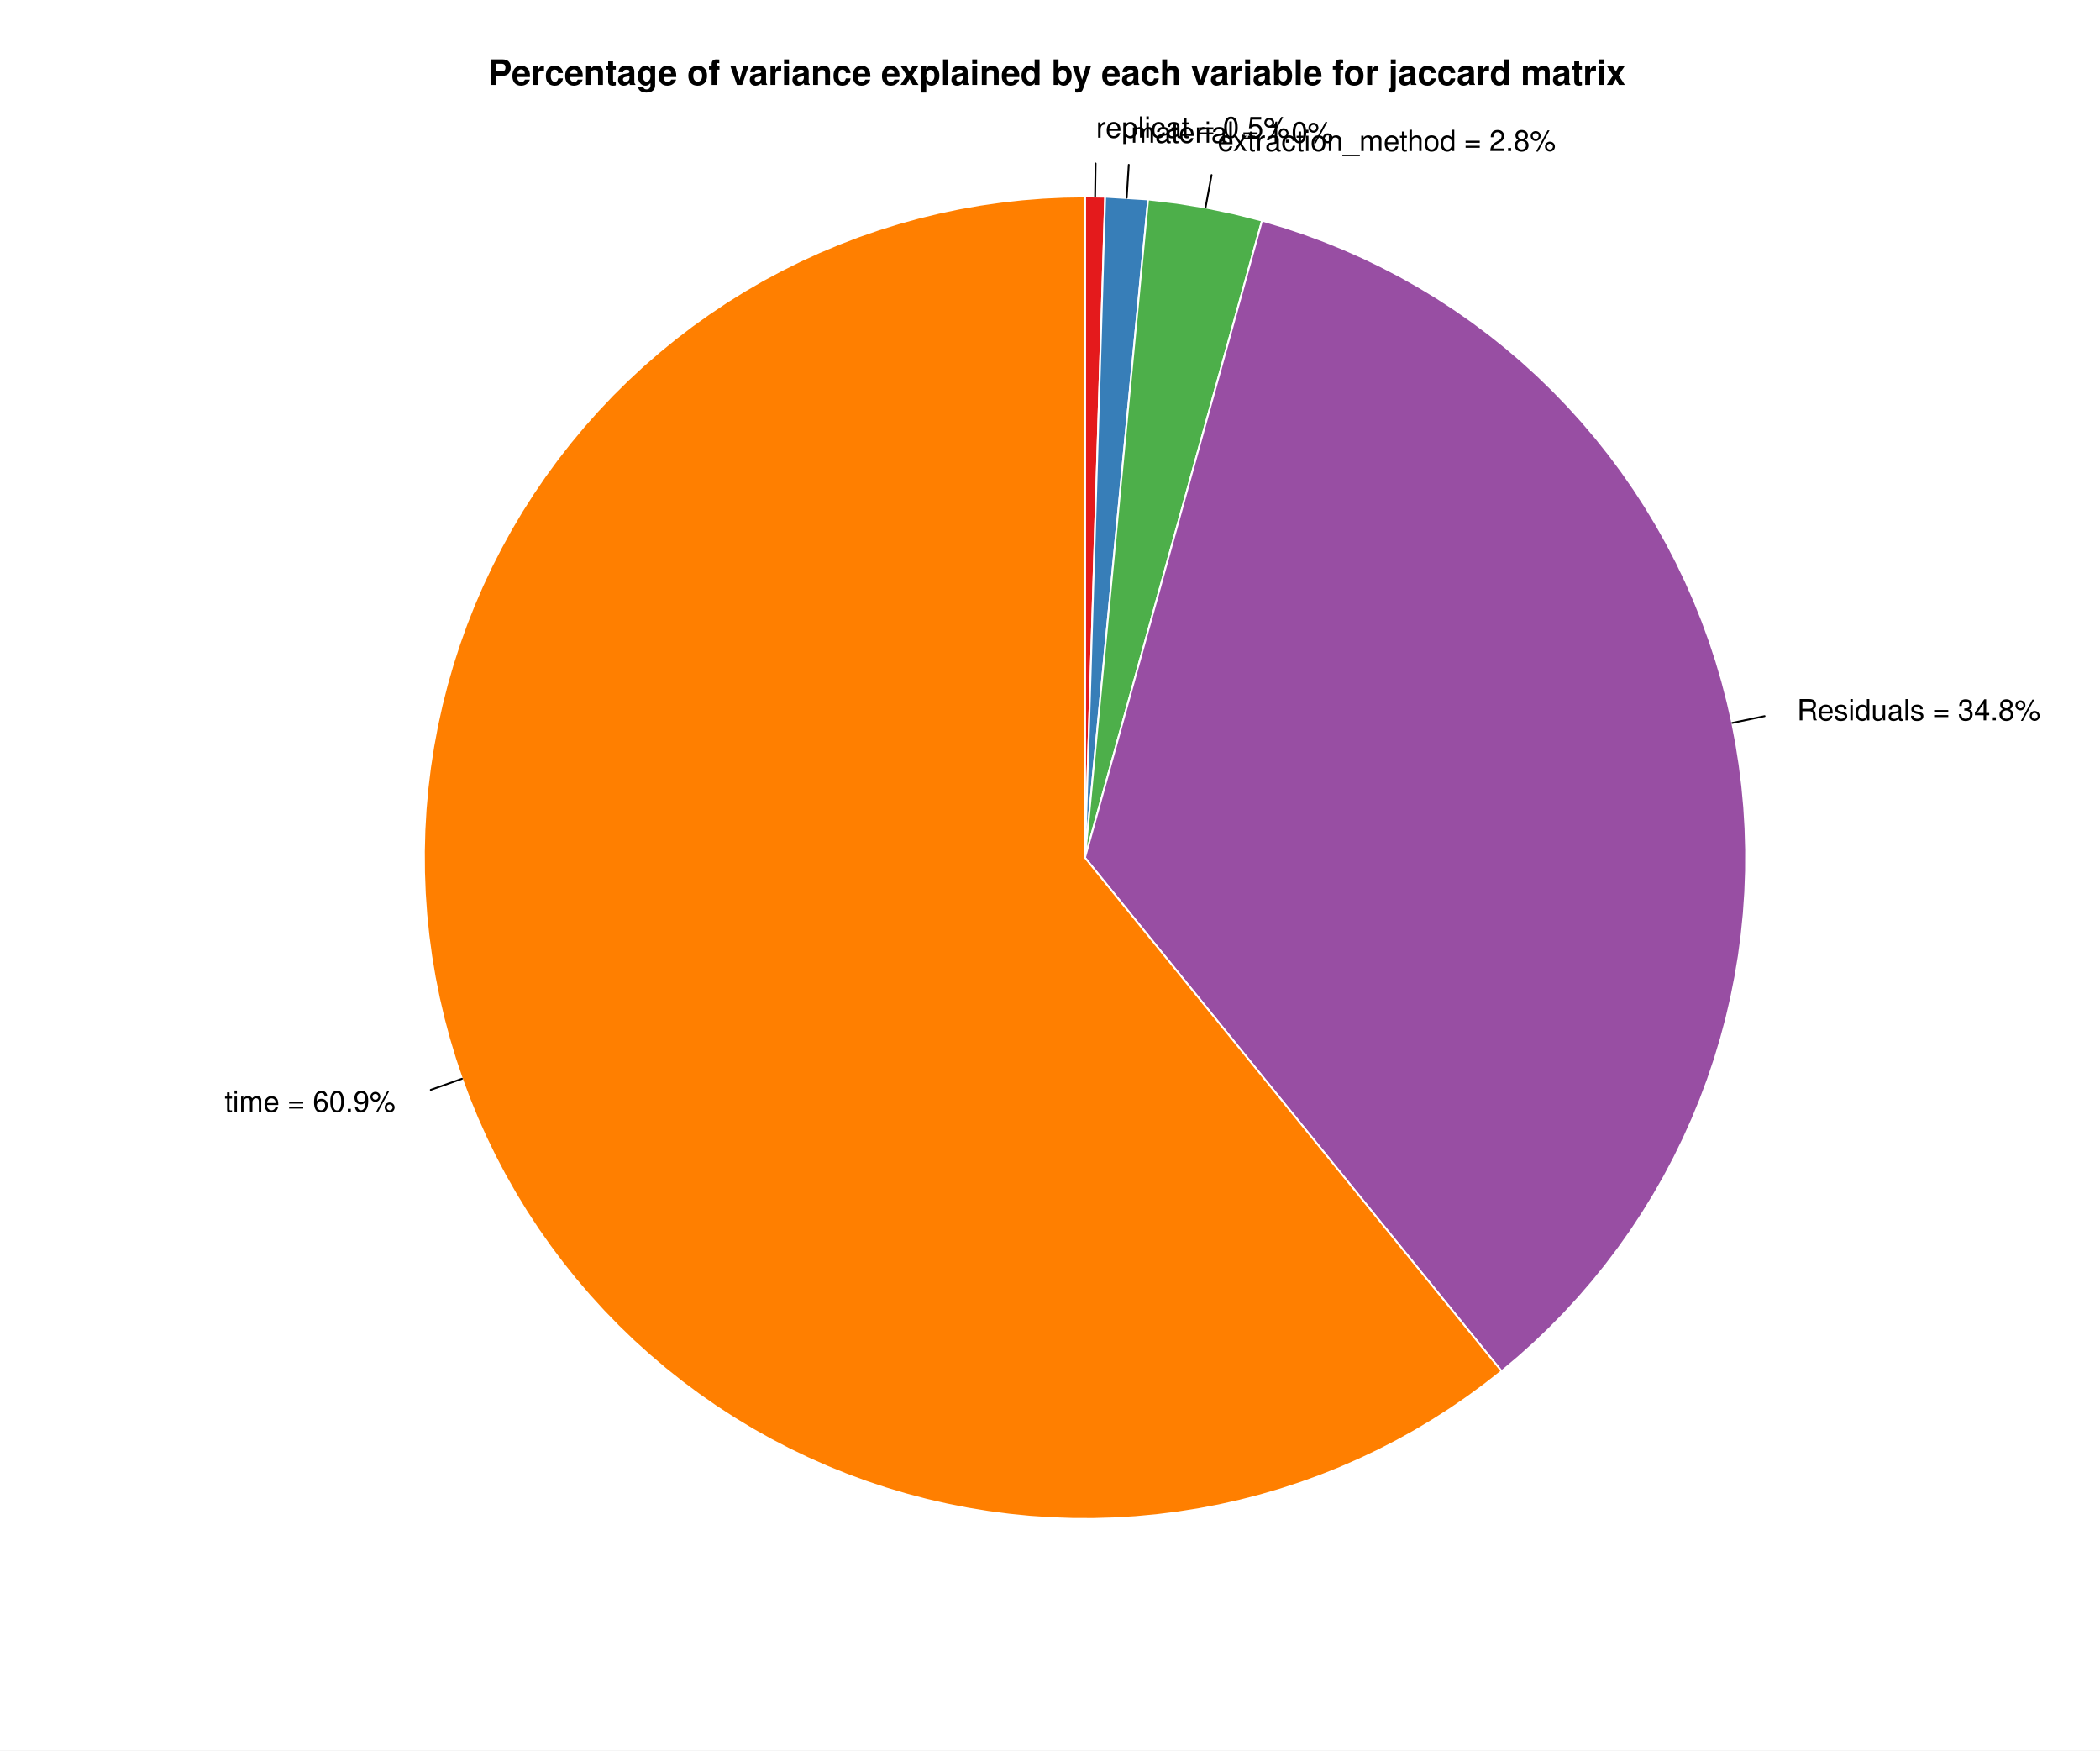
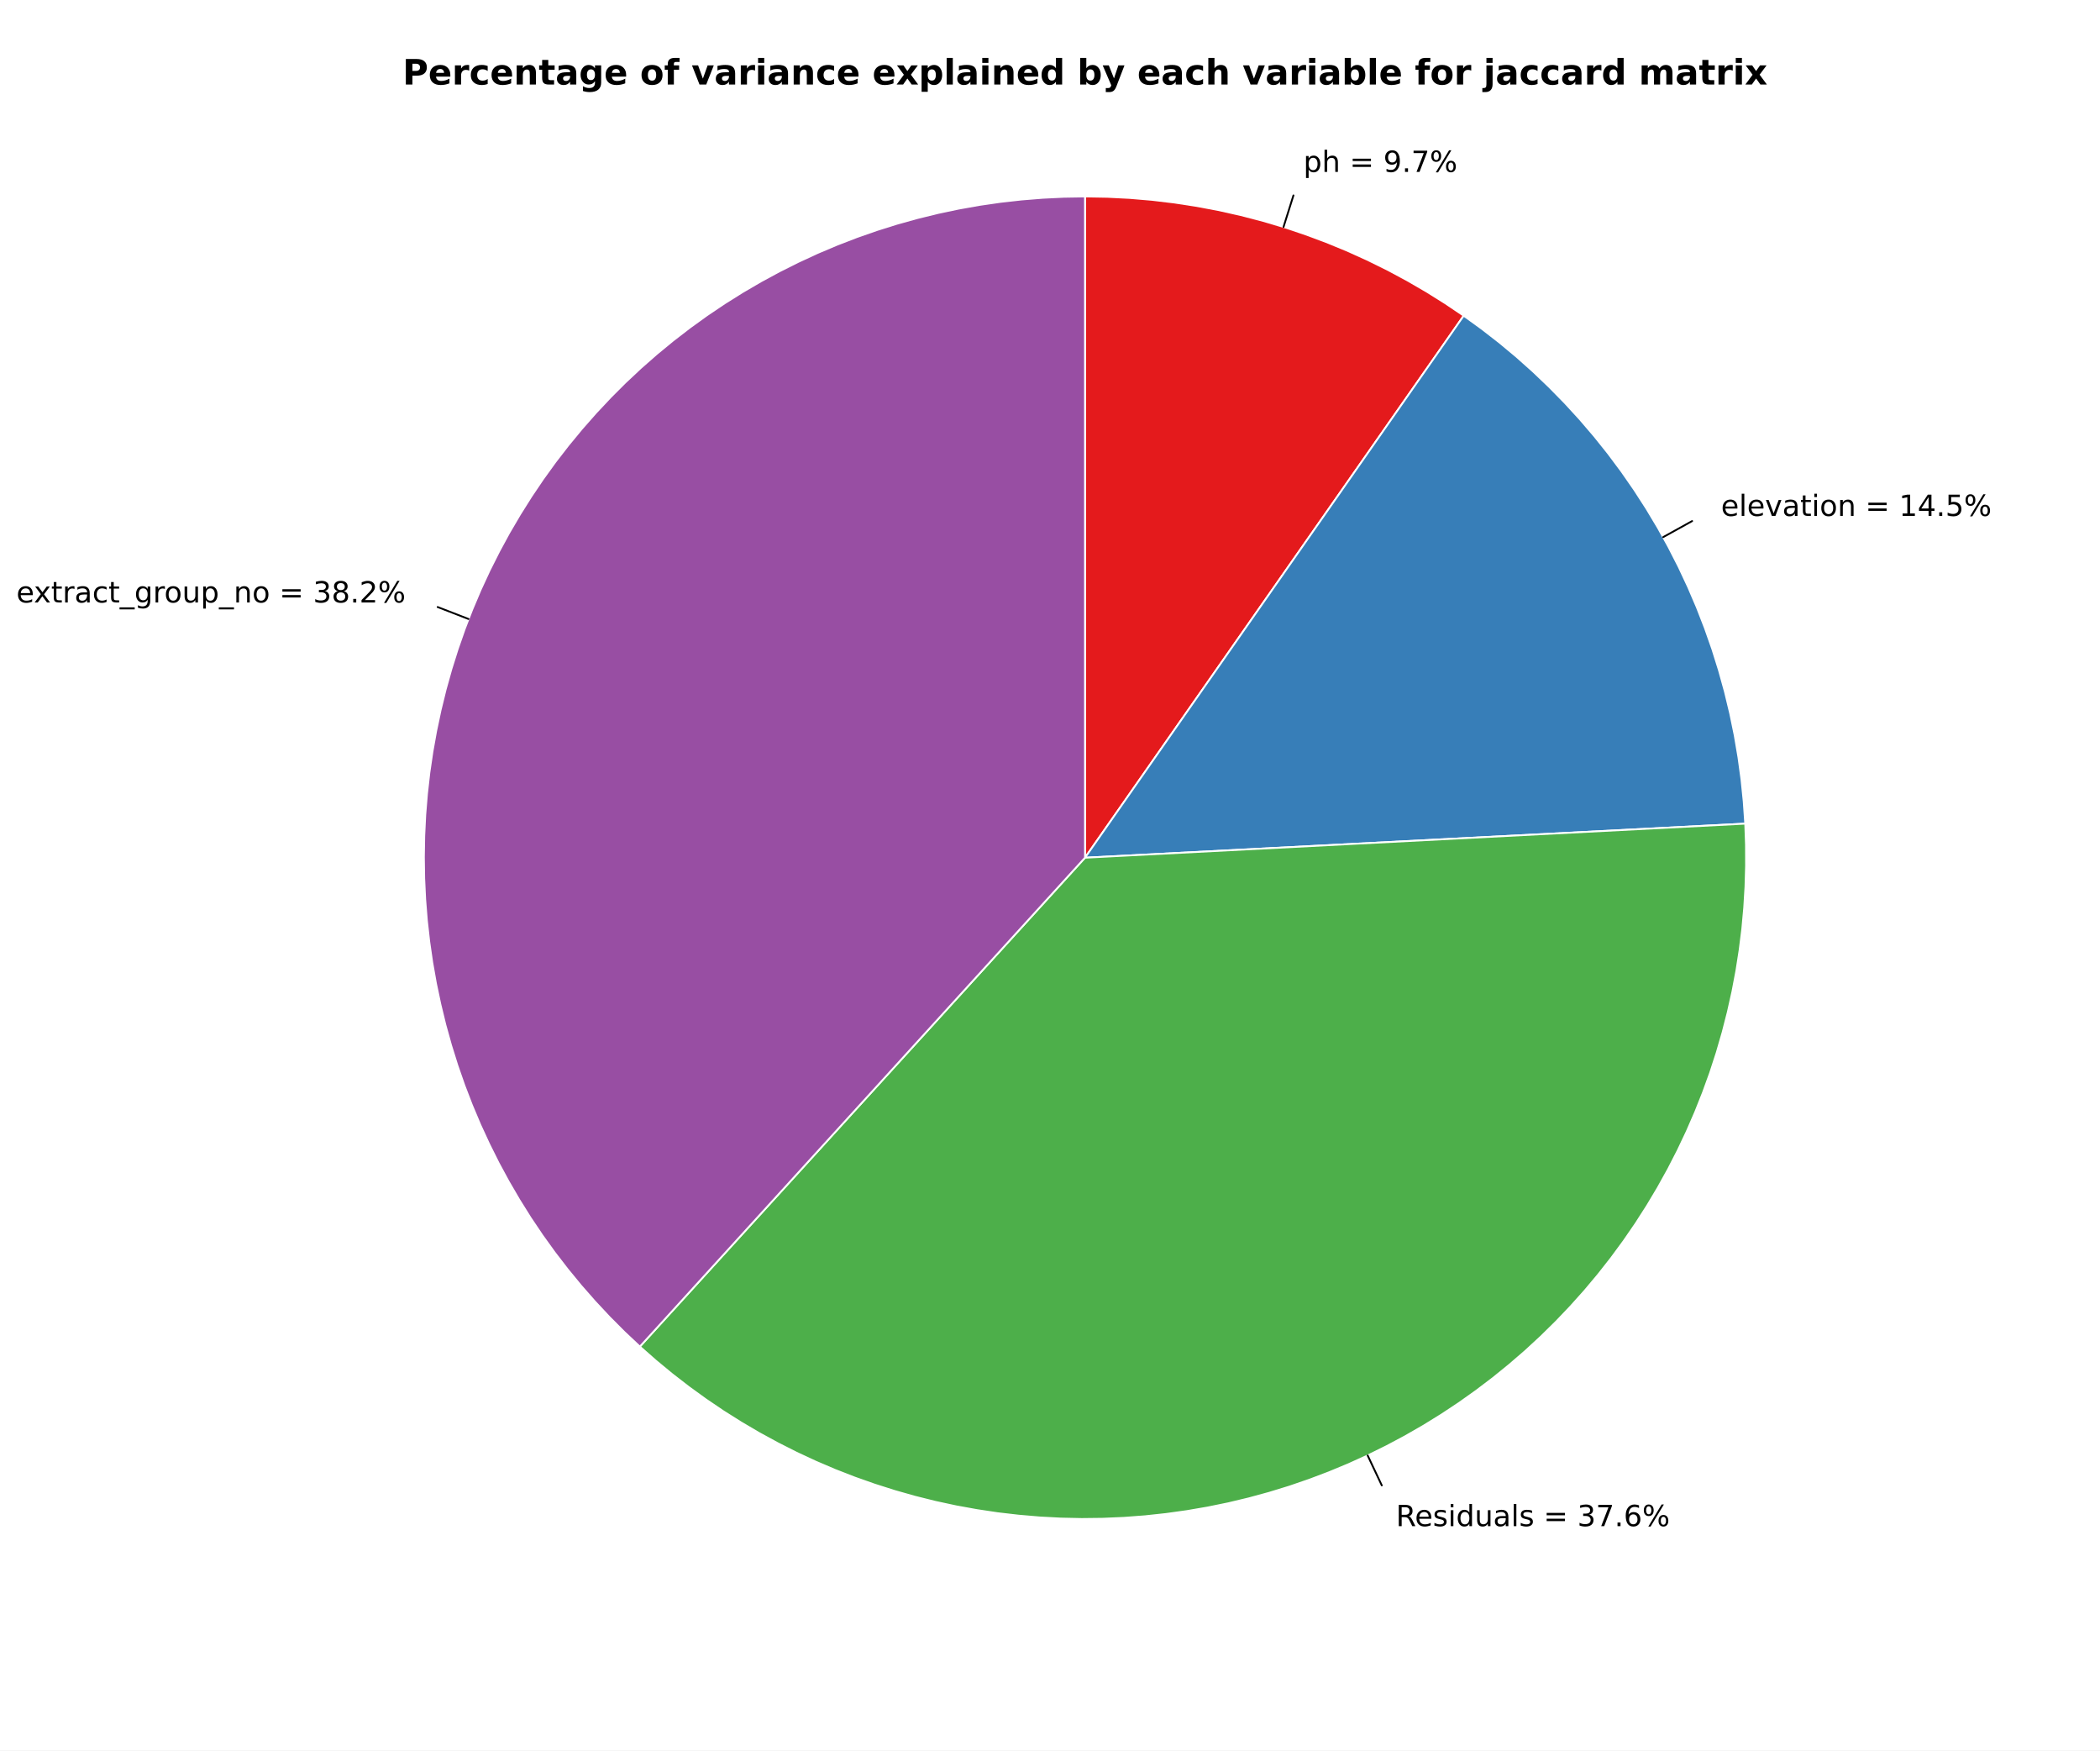
<svg xmlns="http://www.w3.org/2000/svg" viewBox="0 0 864.00 720.00">
  <defs>
    <style type="text/css">
    line, polyline, polygon, path, rect, circle {
      fill: none;
      stroke: #000000;
      stroke-linecap: round;
      stroke-linejoin: round;
      stroke-miterlimit: 10.00;
    }
  </style>
  </defs>
  <rect width="100%" height="100%" style="stroke: none; fill: #FFFFFF;" />
  <defs>
    <clipPath id="cpNTkuMDR8ODMzLjc2fDY0Ni41Nnw1OS4wNA==">
      <rect x="59.04" y="59.04" width="774.72" height="587.52" />
    </clipPath>
  </defs>
-   <polygon points="446.40,80.80 454.71,80.93 446.40,352.80 " style="stroke-width: 0.75; stroke: #FFFFFF; fill: #E41A1C;" clip-path="url(#cpNTkuMDR8ODMzLjc2fDY0Ni41Nnw1OS4wNA==)" />
-   <polyline points="450.56,80.83 450.76,67.23 " style="stroke-width: 0.75;" clip-path="url(#cpNTkuMDR8ODMzLjc2fDY0Ni41Nnw1OS4wNA==)" />
+   <polygon points="446.40,80.80 455.62,80.96 464.82,81.42 474.00,82.20 483.16,83.30 492.27,84.70 501.32,86.40 510.32,88.42 519.24,90.73 528.08,93.35 536.82,96.27 545.46,99.48 553.99,102.98 562.39,106.77 570.66,110.84 578.78,115.19 586.76,119.81 594.57,124.70 602.21,129.85 446.40,352.80 " style="stroke-width: 0.75; stroke: #FFFFFF; fill: #E41A1C;" clip-path="url(#cpNTkuMDR8ODMzLjc2fDY0Ni41Nnw1OS4wNA==)" />
+   <polyline points="528.08,93.35 532.16,80.38 " style="stroke-width: 0.75;" clip-path="url(#cpNTkuMDR8ODMzLjc2fDY0Ni41Nnw1OS4wNA==)" />
  <defs>
    <clipPath id="cpMC4wMHw4NjQuMDB8NzIwLjAwfDAuMDA=">
      <rect x="0.00" y="0.00" width="864.00" height="720.00" />
    </clipPath>
  </defs>
  <g clip-path="url(#cpMC4wMHw4NjQuMDB8NzIwLjAwfDAuMDA=)">
-     <text x="450.97" y="56.63" style="font-size: 12.00px; font-family: Helvetica;" textLength="84.00px" lengthAdjust="spacingAndGlyphs">replicat = 0.5%</text>
+     <text x="536.24" y="70.72" style="font-size: 12.00px; font-family: DejaVu Sans;" textLength="63.39px" lengthAdjust="spacingAndGlyphs">ph = 9.7%</text>
  </g>
  <defs>
    <clipPath id="cpNTkuMDR8ODMzLjc2fDY0Ni41Nnw1OS4wNA==">
      <rect x="59.04" y="59.04" width="774.72" height="587.52" />
    </clipPath>
  </defs>
-   <polygon points="454.71,80.93 472.37,82.04 446.40,352.80 " style="stroke-width: 0.75; stroke: #FFFFFF; fill: #377EB8;" clip-path="url(#cpNTkuMDR8ODMzLjc2fDY0Ni41Nnw1OS4wNA==)" />
-   <polyline points="463.55,81.34 464.41,67.77 " style="stroke-width: 0.75;" clip-path="url(#cpNTkuMDR8ODMzLjc2fDY0Ni41Nnw1OS4wNA==)" />
+   <polygon points="602.21,129.85 609.63,135.22 616.87,140.84 623.91,146.70 630.75,152.80 637.37,159.12 643.79,165.66 649.98,172.41 655.94,179.37 661.66,186.52 667.13,193.86 672.36,201.39 677.33,209.08 682.04,216.94 686.48,224.95 690.65,233.10 694.54,241.40 698.15,249.81 701.47,258.35 704.51,266.99 707.25,275.73 709.70,284.56 711.85,293.46 713.70,302.43 715.24,311.46 716.48,320.54 717.41,329.65 718.04,338.79 446.40,352.80 " style="stroke-width: 0.75; stroke: #FFFFFF; fill: #377EB8;" clip-path="url(#cpNTkuMDR8ODMzLjc2fDY0Ni41Nnw1OS4wNA==)" />
+   <polyline points="684.29,220.92 696.19,214.33 " style="stroke-width: 0.75;" clip-path="url(#cpNTkuMDR8ODMzLjc2fDY0Ni41Nnw1OS4wNA==)" />
  <defs>
    <clipPath id="cpMC4wMHw4NjQuMDB8NzIwLjAwfDAuMDA=">
      <rect x="0.00" y="0.00" width="864.00" height="720.00" />
    </clipPath>
  </defs>
  <g clip-path="url(#cpMC4wMHw4NjQuMDB8NzIwLjAwfDAuMDA=)">
-     <text x="465.26" y="58.70" style="font-size: 12.00px; font-family: Helvetica;" textLength="86.00px" lengthAdjust="spacingAndGlyphs">material = 1.0%</text>
+     <text x="708.08" y="212.21" style="font-size: 12.00px; font-family: DejaVu Sans;" textLength="111.35px" lengthAdjust="spacingAndGlyphs">elevation = 14.5%</text>
  </g>
  <defs>
    <clipPath id="cpNTkuMDR8ODMzLjc2fDY0Ni41Nnw1OS4wNA==">
      <rect x="59.04" y="59.04" width="774.72" height="587.52" />
    </clipPath>
  </defs>
-   <polygon points="472.37,82.04 484.22,83.44 496.00,85.36 507.68,87.79 519.24,90.73 446.40,352.80 " style="stroke-width: 0.75; stroke: #FFFFFF; fill: #4DAF4A;" clip-path="url(#cpNTkuMDR8ODMzLjc2fDY0Ni41Nnw1OS4wNA==)" />
-   <polyline points="496.00,85.36 498.47,71.99 " style="stroke-width: 0.75;" clip-path="url(#cpNTkuMDR8ODMzLjc2fDY0Ni41Nnw1OS4wNA==)" />
+   <polygon points="718.04,338.79 718.35,347.46 718.38,356.14 718.13,364.81 717.61,373.47 716.82,382.12 715.74,390.73 714.40,399.30 712.78,407.83 710.88,416.30 708.72,424.70 706.30,433.03 703.61,441.28 700.65,449.44 697.44,457.50 693.97,465.46 690.25,473.30 686.28,481.02 682.07,488.60 677.62,496.05 672.93,503.36 668.01,510.51 662.87,517.50 657.51,524.32 651.93,530.97 646.14,537.43 640.15,543.71 633.96,549.79 627.58,555.68 621.01,561.35 614.27,566.82 607.36,572.06 600.28,577.09 593.05,581.88 585.67,586.44 578.14,590.77 570.48,594.85 562.70,598.68 554.80,602.27 546.78,605.60 538.67,608.67 530.46,611.49 522.16,614.04 513.79,616.32 505.35,618.34 496.85,620.08 488.30,621.55 479.70,622.75 471.07,623.68 462.42,624.33 453.75,624.70 445.07,624.80 436.40,624.62 427.73,624.16 419.08,623.42 410.46,622.42 401.88,621.13 393.34,619.58 384.86,617.75 376.44,615.65 368.09,613.28 359.82,610.65 351.64,607.76 343.55,604.61 335.57,601.20 327.70,597.54 319.96,593.62 312.34,589.47 304.86,585.07 297.52,580.44 290.33,575.57 283.31,570.48 276.45,565.17 269.76,559.64 263.25,553.90 446.40,352.80 " style="stroke-width: 0.75; stroke: #FFFFFF; fill: #4DAF4A;" clip-path="url(#cpNTkuMDR8ODMzLjc2fDY0Ni41Nnw1OS4wNA==)" />
+   <polyline points="562.70,598.68 568.51,610.98 " style="stroke-width: 0.75;" clip-path="url(#cpNTkuMDR8ODMzLjc2fDY0Ni41Nnw1OS4wNA==)" />
  <defs>
    <clipPath id="cpMC4wMHw4NjQuMDB8NzIwLjAwfDAuMDA=">
      <rect x="0.00" y="0.00" width="864.00" height="720.00" />
    </clipPath>
  </defs>
  <g clip-path="url(#cpMC4wMHw4NjQuMDB8NzIwLjAwfDAuMDA=)">
-     <text x="500.95" y="62.12" style="font-size: 12.00px; font-family: Helvetica;" textLength="144.00px" lengthAdjust="spacingAndGlyphs">extraction_method = 2.8%</text>
+     <text x="574.33" y="627.74" style="font-size: 12.00px; font-family: DejaVu Sans;" textLength="113.27px" lengthAdjust="spacingAndGlyphs">Residuals = 37.6%</text>
  </g>
  <defs>
    <clipPath id="cpNTkuMDR8ODMzLjc2fDY0Ni41Nnw1OS4wNA==">
      <rect x="59.04" y="59.04" width="774.72" height="587.52" />
    </clipPath>
  </defs>
-   <polygon points="519.24,90.73 527.64,93.21 535.95,95.96 544.17,98.98 552.29,102.26 560.29,105.79 568.18,109.59 575.95,113.63 583.58,117.93 591.07,122.46 598.40,127.24 605.58,132.25 612.60,137.48 619.44,142.94 626.11,148.62 632.58,154.51 638.87,160.60 644.95,166.90 650.83,173.38 656.50,180.06 661.95,186.91 667.18,193.93 672.18,201.12 676.94,208.46 681.47,215.96 685.75,223.59 689.79,231.36 693.57,239.26 697.09,247.27 700.36,255.39 703.36,263.62 706.10,271.93 708.57,280.33 710.76,288.80 712.69,297.35 714.33,305.94 715.70,314.59 716.79,323.28 717.60,331.99 718.13,340.73 718.38,349.48 718.35,358.24 718.03,366.99 717.43,375.72 716.55,384.43 715.40,393.11 713.96,401.75 712.25,410.33 710.26,418.86 707.99,427.31 705.46,435.69 702.66,443.99 699.59,452.19 696.26,460.28 692.67,468.27 688.83,476.14 684.74,483.87 680.39,491.48 675.81,498.93 670.99,506.24 665.93,513.39 660.65,520.37 655.15,527.18 649.43,533.81 643.50,540.25 637.36,546.49 631.03,552.54 624.51,558.38 617.80,564.00 446.40,352.80 " style="stroke-width: 0.75; stroke: #FFFFFF; fill: #984EA3;" clip-path="url(#cpNTkuMDR8ODMzLjc2fDY0Ni41Nnw1OS4wNA==)" />
-   <polyline points="712.69,297.35 726.00,294.57 " style="stroke-width: 0.75;" clip-path="url(#cpNTkuMDR8ODMzLjc2fDY0Ni41Nnw1OS4wNA==)" />
+   <polygon points="263.25,553.90 256.90,547.93 250.75,541.76 244.80,535.39 239.05,528.84 233.52,522.11 228.20,515.20 223.11,508.13 218.25,500.90 213.63,493.51 209.24,485.98 205.09,478.32 201.20,470.52 197.55,462.61 194.16,454.58 191.03,446.45 188.16,438.22 185.56,429.91 183.22,421.51 181.16,413.04 179.36,404.52 177.84,395.94 176.60,387.31 175.63,378.65 174.94,369.97 174.53,361.26 174.40,352.55 174.55,343.84 174.97,335.13 175.68,326.45 176.66,317.79 177.92,309.17 179.46,300.59 181.27,292.06 183.35,283.60 185.70,275.21 188.32,266.90 191.20,258.68 194.35,250.55 197.75,242.53 201.41,234.62 205.33,226.83 209.48,219.18 213.89,211.66 218.53,204.28 223.40,197.06 228.50,189.99 233.83,183.10 239.38,176.38 245.13,169.84 251.10,163.48 257.26,157.32 263.62,151.36 270.17,145.61 276.90,140.07 283.80,134.75 290.86,129.66 298.09,124.79 305.47,120.16 313.00,115.76 320.66,111.61 328.45,107.71 336.36,104.05 344.38,100.66 352.51,97.52 360.74,94.64 369.05,92.03 377.45,89.69 385.91,87.61 394.44,85.81 403.01,84.28 411.64,83.03 420.30,82.06 428.98,81.36 437.69,80.94 446.40,80.80 446.40,352.80 " style="stroke-width: 0.75; stroke: #FFFFFF; fill: #984EA3;" clip-path="url(#cpNTkuMDR8ODMzLjc2fDY0Ni41Nnw1OS4wNA==)" />
+   <polyline points="192.74,254.60 180.06,249.69 " style="stroke-width: 0.75;" clip-path="url(#cpNTkuMDR8ODMzLjc2fDY0Ni41Nnw1OS4wNA==)" />
  <defs>
    <clipPath id="cpMC4wMHw4NjQuMDB8NzIwLjAwfDAuMDA=">
      <rect x="0.00" y="0.00" width="864.00" height="720.00" />
    </clipPath>
  </defs>
  <g clip-path="url(#cpMC4wMHw4NjQuMDB8NzIwLjAwfDAuMDA=)">
-     <text x="739.32" y="296.30" style="font-size: 12.00px; font-family: Helvetica;" textLength="104.00px" lengthAdjust="spacingAndGlyphs">Residuals = 34.8%</text>
-   </g>
-   <defs>
-     <clipPath id="cpNTkuMDR8ODMzLjc2fDY0Ni41Nnw1OS4wNA==">
-       <rect x="59.04" y="59.04" width="774.72" height="587.52" />
-     </clipPath>
-   </defs>
-   <polygon points="617.80,564.00 610.98,569.36 604.00,574.49 596.86,579.40 589.57,584.07 582.13,588.52 574.55,592.72 566.84,596.68 559.01,600.39 551.06,603.86 543.01,607.06 534.87,610.01 526.63,612.70 518.31,615.12 509.91,617.28 501.46,619.17 492.94,620.79 484.38,622.13 475.78,623.21 467.15,624.01 458.50,624.53 449.84,624.78 441.18,624.75 432.52,624.45 423.87,623.87 415.25,623.01 406.65,621.88 398.10,620.48 389.60,618.80 381.15,616.86 372.78,614.65 364.47,612.17 356.25,609.43 348.12,606.42 340.09,603.17 332.17,599.65 324.37,595.89 316.68,591.88 309.13,587.62 301.72,583.13 294.46,578.41 287.35,573.45 280.40,568.27 273.62,562.87 267.02,557.26 260.59,551.45 254.36,545.43 248.32,539.21 242.48,532.81 236.85,526.22 231.44,519.46 226.24,512.52 221.26,505.43 216.51,498.18 212.00,490.78 207.72,483.25 203.69,475.58 199.90,467.78 196.36,459.87 193.08,451.85 190.05,443.73 187.28,435.52 184.78,427.22 182.54,418.85 180.57,410.41 178.87,401.91 177.44,393.37 176.29,384.78 175.40,376.16 174.80,367.51 174.47,358.85 174.41,350.19 174.63,341.53 175.13,332.87 175.90,324.24 176.95,315.64 178.27,307.08 179.86,298.56 181.73,290.09 183.86,281.69 186.26,273.37 188.92,265.12 191.84,256.96 195.03,248.90 198.46,240.95 202.15,233.11 206.09,225.39 210.27,217.79 214.69,210.34 219.35,203.03 224.23,195.88 229.34,188.88 234.68,182.05 240.22,175.39 245.98,168.91 251.94,162.62 258.10,156.52 264.44,150.62 270.98,144.93 277.69,139.45 284.57,134.18 291.62,129.14 298.82,124.32 306.17,119.73 313.67,115.38 321.30,111.28 329.06,107.41 336.93,103.80 344.92,100.44 353.01,97.33 361.20,94.49 369.47,91.91 377.82,89.59 386.24,87.54 394.72,85.75 403.25,84.24 411.83,83.01 420.44,82.04 429.08,81.35 437.74,80.94 446.40,80.80 446.40,352.80 " style="stroke-width: 0.75; stroke: #FFFFFF; fill: #FF7F00;" clip-path="url(#cpNTkuMDR8ODMzLjc2fDY0Ni41Nnw1OS4wNA==)" />
-   <polyline points="190.05,443.73 177.23,448.28 " style="stroke-width: 0.75;" clip-path="url(#cpNTkuMDR8ODMzLjc2fDY0Ni41Nnw1OS4wNA==)" />
-   <defs>
-     <clipPath id="cpMC4wMHw4NjQuMDB8NzIwLjAwfDAuMDA=">
-       <rect x="0.00" y="0.00" width="864.00" height="720.00" />
-     </clipPath>
-   </defs>
-   <g clip-path="url(#cpMC4wMHw4NjQuMDB8NzIwLjAwfDAuMDA=)">
-     <text x="92.41" y="457.32" style="font-size: 12.00px; font-family: Helvetica;" textLength="72.00px" lengthAdjust="spacingAndGlyphs">time = 60.9%</text>
+     <text x="6.73" y="247.82" style="font-size: 12.00px; font-family: DejaVu Sans;" textLength="160.65px" lengthAdjust="spacingAndGlyphs">extract_group_no = 38.2%</text>
  </g>
  <g clip-path="url(#cpMC4wMHw4NjQuMDB8NzIwLjAwfDAuMDA=)">
-     <text x="201.00" y="34.92" style="font-size: 14.40px; font-weight: bold; font-family: Helvetica;" textLength="490.80px" lengthAdjust="spacingAndGlyphs">Percentage of variance explained by each variable for jaccard matrix</text>
+     <text x="165.65" y="34.77" style="font-size: 14.40px; font-weight: bold; font-family: DejaVu Sans;" textLength="561.49px" lengthAdjust="spacingAndGlyphs">Percentage of variance explained by each variable for jaccard matrix</text>
  </g>
</svg>
